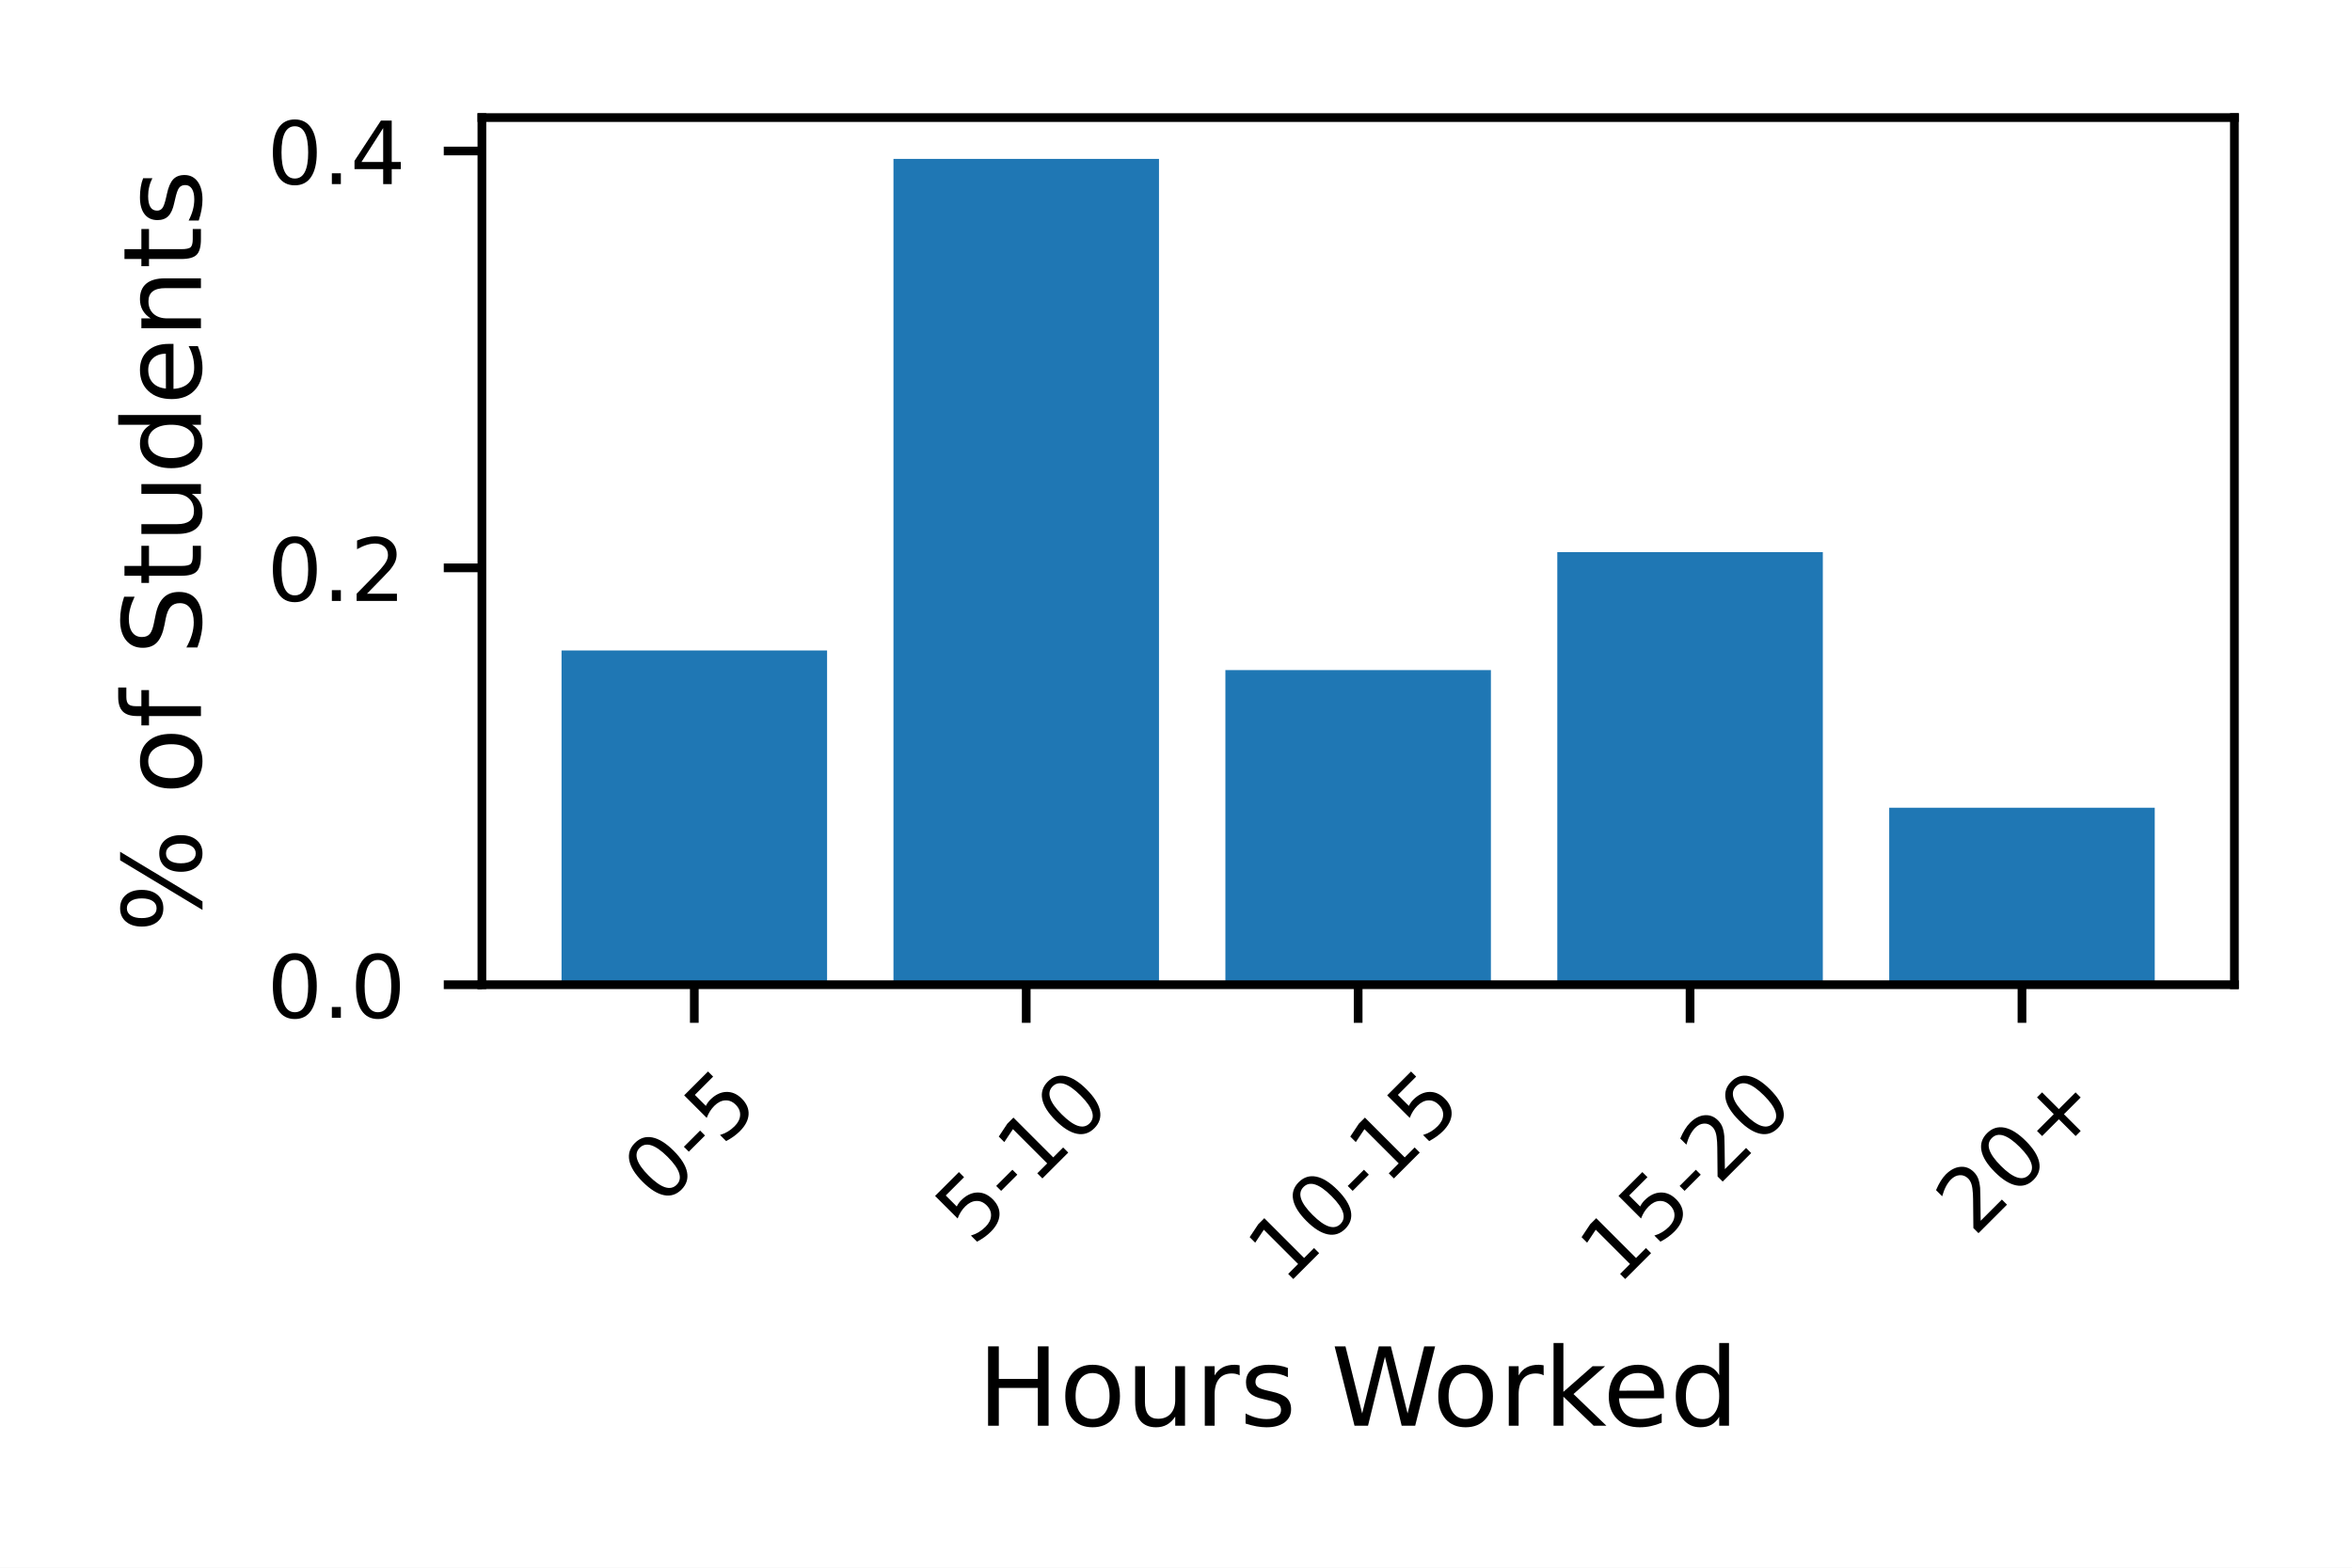
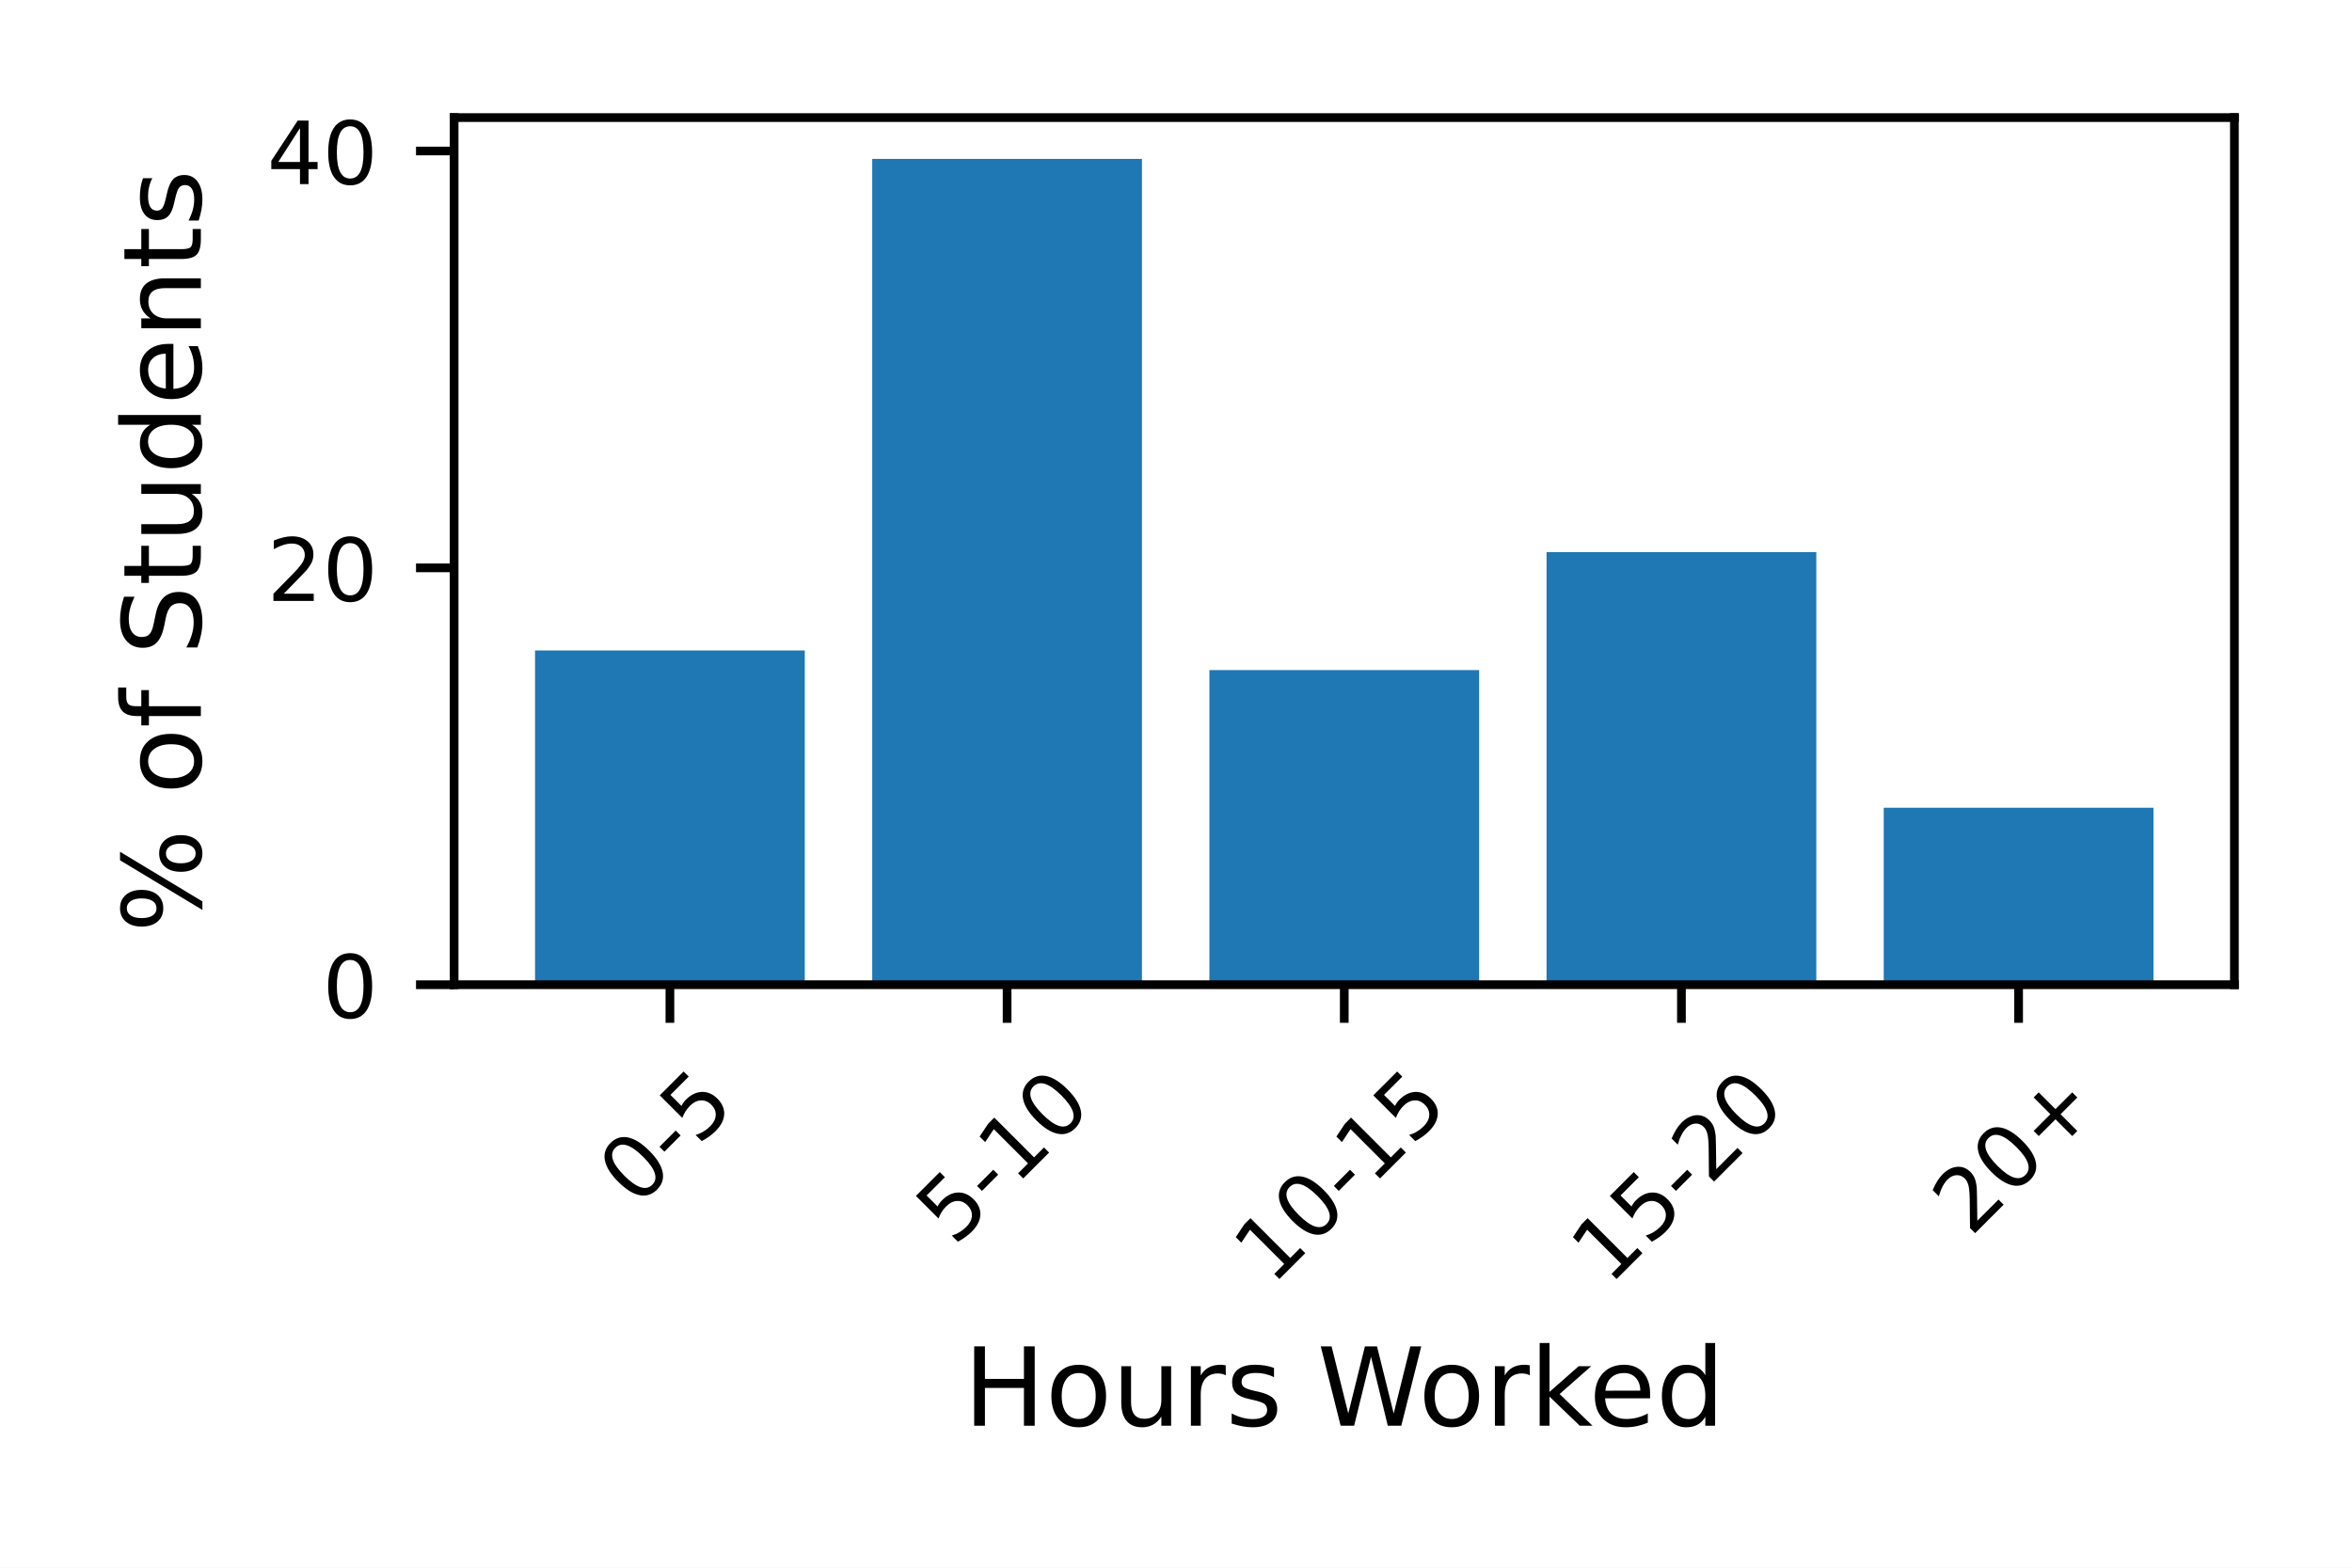
<svg xmlns="http://www.w3.org/2000/svg" xmlns:xlink="http://www.w3.org/1999/xlink" width="216pt" height="144pt" viewBox="0 0 216 144" version="1.1">
  <defs>
    <style type="text/css">*{stroke-linejoin: round; stroke-linecap: butt}</style>
  </defs>
  <g id="figure_1">
    <g id="patch_1">
      <path d="M 0 144  L 216 144  L 216 0  L 0 0  z " style="fill: #ffffff" />
    </g>
    <g id="axes_1">
      <g id="patch_2">
-         <path d="M 44.255 90.45  L 205.2 90.45  L 205.2 10.8  L 44.255 10.8  z " style="fill: #ffffff" />
+         <path d="M 41.705 90.45  L 205.2 90.45  L 205.2 10.8  L 41.705 10.8  z " style="fill: #ffffff" />
      </g>
      <g id="patch_3">
-         <path d="M 51.571 90.45  L 75.956 90.45  L 75.956 59.746  L 51.571 59.746  z " clip-path="url(#p91a7157b7b)" style="fill: #1f77b4" />
+         <path d="M 49.137 90.45  L 73.909 90.45  L 73.909 59.746  L 49.137 59.746  z " clip-path="url(#p3a02c5da79)" style="fill: #1f77b4" />
      </g>
      <g id="patch_4">
-         <path d="M 82.053 90.45  L 106.438 90.45  L 106.438 14.593  L 82.053 14.593  z " clip-path="url(#p91a7157b7b)" style="fill: #1f77b4" />
+         <path d="M 80.102 90.45  L 104.874 90.45  L 104.874 14.593  L 80.102 14.593  z " clip-path="url(#p3a02c5da79)" style="fill: #1f77b4" />
      </g>
      <g id="patch_5">
-         <path d="M 112.535 90.45  L 136.92 90.45  L 136.92 61.552  L 112.535 61.552  z " clip-path="url(#p91a7157b7b)" style="fill: #1f77b4" />
+         <path d="M 111.067 90.45  L 135.838 90.45  L 135.838 61.552  L 111.067 61.552  z " clip-path="url(#p3a02c5da79)" style="fill: #1f77b4" />
      </g>
      <g id="patch_6">
-         <path d="M 143.017 90.45  L 167.402 90.45  L 167.402 50.715  L 143.017 50.715  z " clip-path="url(#p91a7157b7b)" style="fill: #1f77b4" />
+         <path d="M 142.031 90.45  L 166.803 90.45  L 166.803 50.715  L 142.031 50.715  z " clip-path="url(#p3a02c5da79)" style="fill: #1f77b4" />
      </g>
      <g id="patch_7">
-         <path d="M 173.499 90.45  L 197.884 90.45  L 197.884 74.195  L 173.499 74.195  z " clip-path="url(#p91a7157b7b)" style="fill: #1f77b4" />
+         <path d="M 172.996 90.45  L 197.768 90.45  L 197.768 74.195  L 172.996 74.195  z " clip-path="url(#p3a02c5da79)" style="fill: #1f77b4" />
      </g>
      <g id="matplotlib.axis_1">
        <g id="xtick_1">
          <g id="line2d_1">
            <defs>
-               <path id="m6361ec10eb" d="M 0 0  L 0 3.5  " style="stroke: #000000; stroke-width: 0.8" />
-             </defs>
-             <g>
-               <use xlink:href="#m6361ec10eb" x="63.763" y="90.45" style="stroke: #000000; stroke-width: 0.8" />
+               <path id="m91d0dd1bf9" d="M 0 0  L 0 3.5  " style="stroke: #000000; stroke-width: 0.8" />
+             </defs>
+             <g>
+               <use xlink:href="#m91d0dd1bf9" x="61.523" y="90.45" style="stroke: #000000; stroke-width: 0.8" />
            </g>
          </g>
          <g id="text_1">
-             <g transform="translate(60.70481 110.9876) rotate(-45) scale(0.08 -0.08)">
+             <g transform="translate(58.4639 110.9876) rotate(-45) scale(0.08 -0.08)">
              <defs>
                <path id="DejaVuSans-30" d="M 2034 4250  Q 1547 4250 1301 3770  Q 1056 3291 1056 2328  Q 1056 1369 1301 889  Q 1547 409 2034 409  Q 2525 409 2770 889  Q 3016 1369 3016 2328  Q 3016 3291 2770 3770  Q 2525 4250 2034 4250  z M 2034 4750  Q 2819 4750 3233 4129  Q 3647 3509 3647 2328  Q 3647 1150 3233 529  Q 2819 -91 2034 -91  Q 1250 -91 836 529  Q 422 1150 422 2328  Q 422 3509 836 4129  Q 1250 4750 2034 4750  z " transform="scale(0.015625)" />
                <path id="DejaVuSans-2d" d="M 313 2009  L 1997 2009  L 1997 1497  L 313 1497  L 313 2009  z " transform="scale(0.015625)" />
                <path id="DejaVuSans-35" d="M 691 4666  L 3169 4666  L 3169 4134  L 1269 4134  L 1269 2991  Q 1406 3038 1543 3061  Q 1681 3084 1819 3084  Q 2600 3084 3056 2656  Q 3513 2228 3513 1497  Q 3513 744 3044 326  Q 2575 -91 1722 -91  Q 1428 -91 1123 -41  Q 819 9 494 109  L 494 744  Q 775 591 1075 516  Q 1375 441 1709 441  Q 2250 441 2565 725  Q 2881 1009 2881 1497  Q 2881 1984 2565 2268  Q 2250 2553 1709 2553  Q 1456 2553 1204 2497  Q 953 2441 691 2322  L 691 4666  z " transform="scale(0.015625)" />
              </defs>
              <use xlink:href="#DejaVuSans-30" />
              <use xlink:href="#DejaVuSans-2d" x="63.623" />
              <use xlink:href="#DejaVuSans-35" x="99.707" />
            </g>
          </g>
        </g>
        <g id="xtick_2">
          <g id="line2d_2">
            <g>
-               <use xlink:href="#m6361ec10eb" x="94.245" y="90.45" style="stroke: #000000; stroke-width: 0.8" />
+               <use xlink:href="#m91d0dd1bf9" x="92.488" y="90.45" style="stroke: #000000; stroke-width: 0.8" />
            </g>
          </g>
          <g id="text_2">
-             <g transform="translate(89.38723 114.5868) rotate(-45) scale(0.08 -0.08)">
+             <g transform="translate(87.62927 114.5868) rotate(-45) scale(0.08 -0.08)">
              <defs>
                <path id="DejaVuSans-31" d="M 794 531  L 1825 531  L 1825 4091  L 703 3866  L 703 4441  L 1819 4666  L 2450 4666  L 2450 531  L 3481 531  L 3481 0  L 794 0  L 794 531  z " transform="scale(0.015625)" />
              </defs>
              <use xlink:href="#DejaVuSans-35" />
              <use xlink:href="#DejaVuSans-2d" x="63.623" />
              <use xlink:href="#DejaVuSans-31" x="99.707" />
              <use xlink:href="#DejaVuSans-30" x="163.33" />
            </g>
          </g>
        </g>
        <g id="xtick_3">
          <g id="line2d_3">
            <g>
-               <use xlink:href="#m6361ec10eb" x="124.728" y="90.45" style="stroke: #000000; stroke-width: 0.8" />
+               <use xlink:href="#m91d0dd1bf9" x="123.453" y="90.45" style="stroke: #000000; stroke-width: 0.8" />
            </g>
          </g>
          <g id="text_3">
-             <g transform="translate(118.0696 118.186) rotate(-45) scale(0.08 -0.08)">
+             <g transform="translate(116.7946 118.186) rotate(-45) scale(0.08 -0.08)">
              <use xlink:href="#DejaVuSans-31" />
              <use xlink:href="#DejaVuSans-30" x="63.623" />
              <use xlink:href="#DejaVuSans-2d" x="127.246" />
              <use xlink:href="#DejaVuSans-31" x="163.33" />
              <use xlink:href="#DejaVuSans-35" x="226.953" />
            </g>
          </g>
        </g>
        <g id="xtick_4">
          <g id="line2d_4">
            <g>
-               <use xlink:href="#m6361ec10eb" x="155.21" y="90.45" style="stroke: #000000; stroke-width: 0.8" />
+               <use xlink:href="#m91d0dd1bf9" x="154.417" y="90.45" style="stroke: #000000; stroke-width: 0.8" />
            </g>
          </g>
          <g id="text_4">
-             <g transform="translate(148.5517 118.186) rotate(-45) scale(0.08 -0.08)">
+             <g transform="translate(147.7596 118.186) rotate(-45) scale(0.08 -0.08)">
              <defs>
                <path id="DejaVuSans-32" d="M 1228 531  L 3431 531  L 3431 0  L 469 0  L 469 531  Q 828 903 1448 1529  Q 2069 2156 2228 2338  Q 2531 2678 2651 2914  Q 2772 3150 2772 3378  Q 2772 3750 2511 3984  Q 2250 4219 1831 4219  Q 1534 4219 1204 4116  Q 875 4013 500 3803  L 500 4441  Q 881 4594 1212 4672  Q 1544 4750 1819 4750  Q 2544 4750 2975 4387  Q 3406 4025 3406 3419  Q 3406 3131 3298 2873  Q 3191 2616 2906 2266  Q 2828 2175 2409 1742  Q 1991 1309 1228 531  z " transform="scale(0.015625)" />
              </defs>
              <use xlink:href="#DejaVuSans-31" />
              <use xlink:href="#DejaVuSans-35" x="63.623" />
              <use xlink:href="#DejaVuSans-2d" x="127.246" />
              <use xlink:href="#DejaVuSans-32" x="163.33" />
              <use xlink:href="#DejaVuSans-30" x="226.953" />
            </g>
          </g>
        </g>
        <g id="xtick_5">
          <g id="line2d_5">
            <g>
-               <use xlink:href="#m6361ec10eb" x="185.692" y="90.45" style="stroke: #000000; stroke-width: 0.8" />
+               <use xlink:href="#m91d0dd1bf9" x="185.382" y="90.45" style="stroke: #000000; stroke-width: 0.8" />
            </g>
          </g>
          <g id="text_5">
-             <g transform="translate(181.2831 113.687) rotate(-45) scale(0.08 -0.08)">
+             <g transform="translate(180.9741 113.687) rotate(-45) scale(0.08 -0.08)">
              <defs>
                <path id="DejaVuSans-2b" d="M 2944 4013  L 2944 2272  L 4684 2272  L 4684 1741  L 2944 1741  L 2944 0  L 2419 0  L 2419 1741  L 678 1741  L 678 2272  L 2419 2272  L 2419 4013  L 2944 4013  z " transform="scale(0.015625)" />
              </defs>
              <use xlink:href="#DejaVuSans-32" />
              <use xlink:href="#DejaVuSans-30" x="63.623" />
              <use xlink:href="#DejaVuSans-2b" x="127.246" />
            </g>
          </g>
        </g>
        <g id="text_6">
-           <g transform="translate(89.76031 130.9609) scale(0.1 -0.1)">
+           <g transform="translate(88.48531 130.9609) scale(0.1 -0.1)">
            <defs>
              <path id="DejaVuSans-48" d="M 628 4666  L 1259 4666  L 1259 2753  L 3553 2753  L 3553 4666  L 4184 4666  L 4184 0  L 3553 0  L 3553 2222  L 1259 2222  L 1259 0  L 628 0  L 628 4666  z " transform="scale(0.015625)" />
              <path id="DejaVuSans-6f" d="M 1959 3097  Q 1497 3097 1228 2736  Q 959 2375 959 1747  Q 959 1119 1226 758  Q 1494 397 1959 397  Q 2419 397 2687 759  Q 2956 1122 2956 1747  Q 2956 2369 2687 2733  Q 2419 3097 1959 3097  z M 1959 3584  Q 2709 3584 3137 3096  Q 3566 2609 3566 1747  Q 3566 888 3137 398  Q 2709 -91 1959 -91  Q 1206 -91 779 398  Q 353 888 353 1747  Q 353 2609 779 3096  Q 1206 3584 1959 3584  z " transform="scale(0.015625)" />
              <path id="DejaVuSans-75" d="M 544 1381  L 544 3500  L 1119 3500  L 1119 1403  Q 1119 906 1312 657  Q 1506 409 1894 409  Q 2359 409 2629 706  Q 2900 1003 2900 1516  L 2900 3500  L 3475 3500  L 3475 0  L 2900 0  L 2900 538  Q 2691 219 2414 64  Q 2138 -91 1772 -91  Q 1169 -91 856 284  Q 544 659 544 1381  z M 1991 3584  L 1991 3584  z " transform="scale(0.015625)" />
              <path id="DejaVuSans-72" d="M 2631 2963  Q 2534 3019 2420 3045  Q 2306 3072 2169 3072  Q 1681 3072 1420 2755  Q 1159 2438 1159 1844  L 1159 0  L 581 0  L 581 3500  L 1159 3500  L 1159 2956  Q 1341 3275 1631 3429  Q 1922 3584 2338 3584  Q 2397 3584 2469 3576  Q 2541 3569 2628 3553  L 2631 2963  z " transform="scale(0.015625)" />
              <path id="DejaVuSans-73" d="M 2834 3397  L 2834 2853  Q 2591 2978 2328 3040  Q 2066 3103 1784 3103  Q 1356 3103 1142 2972  Q 928 2841 928 2578  Q 928 2378 1081 2264  Q 1234 2150 1697 2047  L 1894 2003  Q 2506 1872 2764 1633  Q 3022 1394 3022 966  Q 3022 478 2636 193  Q 2250 -91 1575 -91  Q 1294 -91 989 -36  Q 684 19 347 128  L 347 722  Q 666 556 975 473  Q 1284 391 1588 391  Q 1994 391 2212 530  Q 2431 669 2431 922  Q 2431 1156 2273 1281  Q 2116 1406 1581 1522  L 1381 1569  Q 847 1681 609 1914  Q 372 2147 372 2553  Q 372 3047 722 3315  Q 1072 3584 1716 3584  Q 2034 3584 2315 3537  Q 2597 3491 2834 3397  z " transform="scale(0.015625)" />
              <path id="DejaVuSans-20" transform="scale(0.015625)" />
              <path id="DejaVuSans-57" d="M 213 4666  L 850 4666  L 1831 722  L 2809 4666  L 3519 4666  L 4500 722  L 5478 4666  L 6119 4666  L 4947 0  L 4153 0  L 3169 4050  L 2175 0  L 1381 0  L 213 4666  z " transform="scale(0.015625)" />
              <path id="DejaVuSans-6b" d="M 581 4863  L 1159 4863  L 1159 1991  L 2875 3500  L 3609 3500  L 1753 1863  L 3688 0  L 2938 0  L 1159 1709  L 1159 0  L 581 0  L 581 4863  z " transform="scale(0.015625)" />
              <path id="DejaVuSans-65" d="M 3597 1894  L 3597 1613  L 953 1613  Q 991 1019 1311 708  Q 1631 397 2203 397  Q 2534 397 2845 478  Q 3156 559 3463 722  L 3463 178  Q 3153 47 2828 -22  Q 2503 -91 2169 -91  Q 1331 -91 842 396  Q 353 884 353 1716  Q 353 2575 817 3079  Q 1281 3584 2069 3584  Q 2775 3584 3186 3129  Q 3597 2675 3597 1894  z M 3022 2063  Q 3016 2534 2758 2815  Q 2500 3097 2075 3097  Q 1594 3097 1305 2825  Q 1016 2553 972 2059  L 3022 2063  z " transform="scale(0.015625)" />
              <path id="DejaVuSans-64" d="M 2906 2969  L 2906 4863  L 3481 4863  L 3481 0  L 2906 0  L 2906 525  Q 2725 213 2448 61  Q 2172 -91 1784 -91  Q 1150 -91 751 415  Q 353 922 353 1747  Q 353 2572 751 3078  Q 1150 3584 1784 3584  Q 2172 3584 2448 3432  Q 2725 3281 2906 2969  z M 947 1747  Q 947 1113 1208 752  Q 1469 391 1925 391  Q 2381 391 2643 752  Q 2906 1113 2906 1747  Q 2906 2381 2643 2742  Q 2381 3103 1925 3103  Q 1469 3103 1208 2742  Q 947 2381 947 1747  z " transform="scale(0.015625)" />
            </defs>
            <use xlink:href="#DejaVuSans-48" />
            <use xlink:href="#DejaVuSans-6f" x="75.195" />
            <use xlink:href="#DejaVuSans-75" x="136.377" />
            <use xlink:href="#DejaVuSans-72" x="199.756" />
            <use xlink:href="#DejaVuSans-73" x="240.869" />
            <use xlink:href="#DejaVuSans-20" x="292.969" />
            <use xlink:href="#DejaVuSans-57" x="324.756" />
            <use xlink:href="#DejaVuSans-6f" x="417.758" />
            <use xlink:href="#DejaVuSans-72" x="478.939" />
            <use xlink:href="#DejaVuSans-6b" x="520.053" />
            <use xlink:href="#DejaVuSans-65" x="574.338" />
            <use xlink:href="#DejaVuSans-64" x="635.861" />
          </g>
        </g>
      </g>
      <g id="matplotlib.axis_2">
        <g id="ytick_1">
          <g id="line2d_6">
            <defs>
-               <path id="m1fcd642b00" d="M 0 0  L -3.5 0  " style="stroke: #000000; stroke-width: 0.8" />
-             </defs>
-             <g>
-               <use xlink:href="#m1fcd642b00" x="44.255" y="90.45" style="stroke: #000000; stroke-width: 0.8" />
+               <path id="mbcd107100c" d="M 0 0  L -3.5 0  " style="stroke: #000000; stroke-width: 0.8" />
+             </defs>
+             <g>
+               <use xlink:href="#mbcd107100c" x="41.705" y="90.45" style="stroke: #000000; stroke-width: 0.8" />
            </g>
          </g>
          <g id="text_7">
-             <g transform="translate(24.5325 93.48946) scale(0.08 -0.08)">
-               <defs>
-                 <path id="DejaVuSans-2e" d="M 684 794  L 1344 794  L 1344 0  L 684 0  L 684 794  z " transform="scale(0.015625)" />
-               </defs>
+             <g transform="translate(29.615 93.48946) scale(0.08 -0.08)">
              <use xlink:href="#DejaVuSans-30" />
-               <use xlink:href="#DejaVuSans-2e" x="63.623" />
-               <use xlink:href="#DejaVuSans-30" x="95.41" />
            </g>
          </g>
        </g>
        <g id="ytick_2">
          <g id="line2d_7">
            <g>
-               <use xlink:href="#m1fcd642b00" x="44.255" y="52.16" style="stroke: #000000; stroke-width: 0.8" />
+               <use xlink:href="#mbcd107100c" x="41.705" y="52.16" style="stroke: #000000; stroke-width: 0.8" />
            </g>
          </g>
          <g id="text_8">
-             <g transform="translate(24.5325 55.19962) scale(0.08 -0.08)">
-               <use xlink:href="#DejaVuSans-30" />
-               <use xlink:href="#DejaVuSans-2e" x="63.623" />
-               <use xlink:href="#DejaVuSans-32" x="95.41" />
+             <g transform="translate(24.525 55.19962) scale(0.08 -0.08)">
+               <use xlink:href="#DejaVuSans-32" />
+               <use xlink:href="#DejaVuSans-30" x="63.623" />
            </g>
          </g>
        </g>
        <g id="ytick_3">
          <g id="line2d_8">
            <g>
-               <use xlink:href="#m1fcd642b00" x="44.255" y="13.87" style="stroke: #000000; stroke-width: 0.8" />
+               <use xlink:href="#mbcd107100c" x="41.705" y="13.87" style="stroke: #000000; stroke-width: 0.8" />
            </g>
          </g>
          <g id="text_9">
-             <g transform="translate(24.5325 16.90979) scale(0.08 -0.08)">
+             <g transform="translate(24.525 16.90979) scale(0.08 -0.08)">
              <defs>
                <path id="DejaVuSans-34" d="M 2419 4116  L 825 1625  L 2419 1625  L 2419 4116  z M 2253 4666  L 3047 4666  L 3047 1625  L 3713 1625  L 3713 1100  L 3047 1100  L 3047 0  L 2419 0  L 2419 1100  L 313 1100  L 313 1709  L 2253 4666  z " transform="scale(0.015625)" />
              </defs>
-               <use xlink:href="#DejaVuSans-30" />
-               <use xlink:href="#DejaVuSans-2e" x="63.623" />
-               <use xlink:href="#DejaVuSans-34" x="95.41" />
+               <use xlink:href="#DejaVuSans-34" />
+               <use xlink:href="#DejaVuSans-30" x="63.623" />
            </g>
          </g>
        </g>
        <g id="text_10">
-           <g transform="translate(18.45281 85.66098) rotate(-90) scale(0.1 -0.1)">
+           <g transform="translate(18.44531 85.66098) rotate(-90) scale(0.1 -0.1)">
            <defs>
              <path id="DejaVuSans-25" d="M 4653 2053  Q 4381 2053 4226 1822  Q 4072 1591 4072 1178  Q 4072 772 4226 539  Q 4381 306 4653 306  Q 4919 306 5073 539  Q 5228 772 5228 1178  Q 5228 1588 5073 1820  Q 4919 2053 4653 2053  z M 4653 2450  Q 5147 2450 5437 2106  Q 5728 1763 5728 1178  Q 5728 594 5436 251  Q 5144 -91 4653 -91  Q 4153 -91 3862 251  Q 3572 594 3572 1178  Q 3572 1766 3864 2108  Q 4156 2450 4653 2450  z M 1428 4353  Q 1159 4353 1004 4120  Q 850 3888 850 3481  Q 850 3069 1003 2837  Q 1156 2606 1428 2606  Q 1700 2606 1854 2837  Q 2009 3069 2009 3481  Q 2009 3884 1853 4118  Q 1697 4353 1428 4353  z M 4250 4750  L 4750 4750  L 1831 -91  L 1331 -91  L 4250 4750  z M 1428 4750  Q 1922 4750 2215 4408  Q 2509 4066 2509 3481  Q 2509 2891 2217 2550  Q 1925 2209 1428 2209  Q 931 2209 642 2551  Q 353 2894 353 3481  Q 353 4063 643 4406  Q 934 4750 1428 4750  z " transform="scale(0.015625)" />
              <path id="DejaVuSans-66" d="M 2375 4863  L 2375 4384  L 1825 4384  Q 1516 4384 1395 4259  Q 1275 4134 1275 3809  L 1275 3500  L 2222 3500  L 2222 3053  L 1275 3053  L 1275 0  L 697 0  L 697 3053  L 147 3053  L 147 3500  L 697 3500  L 697 3744  Q 697 4328 969 4595  Q 1241 4863 1831 4863  L 2375 4863  z " transform="scale(0.015625)" />
              <path id="DejaVuSans-53" d="M 3425 4513  L 3425 3897  Q 3066 4069 2747 4153  Q 2428 4238 2131 4238  Q 1616 4238 1336 4038  Q 1056 3838 1056 3469  Q 1056 3159 1242 3001  Q 1428 2844 1947 2747  L 2328 2669  Q 3034 2534 3370 2195  Q 3706 1856 3706 1288  Q 3706 609 3251 259  Q 2797 -91 1919 -91  Q 1588 -91 1214 -16  Q 841 59 441 206  L 441 856  Q 825 641 1194 531  Q 1563 422 1919 422  Q 2459 422 2753 634  Q 3047 847 3047 1241  Q 3047 1584 2836 1778  Q 2625 1972 2144 2069  L 1759 2144  Q 1053 2284 737 2584  Q 422 2884 422 3419  Q 422 4038 858 4394  Q 1294 4750 2059 4750  Q 2388 4750 2728 4690  Q 3069 4631 3425 4513  z " transform="scale(0.015625)" />
              <path id="DejaVuSans-74" d="M 1172 4494  L 1172 3500  L 2356 3500  L 2356 3053  L 1172 3053  L 1172 1153  Q 1172 725 1289 603  Q 1406 481 1766 481  L 2356 481  L 2356 0  L 1766 0  Q 1100 0 847 248  Q 594 497 594 1153  L 594 3053  L 172 3053  L 172 3500  L 594 3500  L 594 4494  L 1172 4494  z " transform="scale(0.015625)" />
              <path id="DejaVuSans-6e" d="M 3513 2113  L 3513 0  L 2938 0  L 2938 2094  Q 2938 2591 2744 2837  Q 2550 3084 2163 3084  Q 1697 3084 1428 2787  Q 1159 2491 1159 1978  L 1159 0  L 581 0  L 581 3500  L 1159 3500  L 1159 2956  Q 1366 3272 1645 3428  Q 1925 3584 2291 3584  Q 2894 3584 3203 3211  Q 3513 2838 3513 2113  z " transform="scale(0.015625)" />
            </defs>
            <use xlink:href="#DejaVuSans-25" />
            <use xlink:href="#DejaVuSans-20" x="95.02" />
            <use xlink:href="#DejaVuSans-6f" x="126.807" />
            <use xlink:href="#DejaVuSans-66" x="187.988" />
            <use xlink:href="#DejaVuSans-20" x="223.193" />
            <use xlink:href="#DejaVuSans-53" x="254.98" />
            <use xlink:href="#DejaVuSans-74" x="318.457" />
            <use xlink:href="#DejaVuSans-75" x="357.666" />
            <use xlink:href="#DejaVuSans-64" x="421.045" />
            <use xlink:href="#DejaVuSans-65" x="484.521" />
            <use xlink:href="#DejaVuSans-6e" x="546.045" />
            <use xlink:href="#DejaVuSans-74" x="609.424" />
            <use xlink:href="#DejaVuSans-73" x="648.633" />
          </g>
        </g>
      </g>
      <g id="patch_8">
-         <path d="M 44.255 90.45  L 44.255 10.8  " style="fill: none; stroke: #000000; stroke-width: 0.8; stroke-linejoin: miter; stroke-linecap: square" />
+         <path d="M 41.705 90.45  L 41.705 10.8  " style="fill: none; stroke: #000000; stroke-width: 0.8; stroke-linejoin: miter; stroke-linecap: square" />
      </g>
      <g id="patch_9">
        <path d="M 205.2 90.45  L 205.2 10.8  " style="fill: none; stroke: #000000; stroke-width: 0.8; stroke-linejoin: miter; stroke-linecap: square" />
      </g>
      <g id="patch_10">
-         <path d="M 44.255 90.45  L 205.2 90.45  " style="fill: none; stroke: #000000; stroke-width: 0.8; stroke-linejoin: miter; stroke-linecap: square" />
+         <path d="M 41.705 90.45  L 205.2 90.45  " style="fill: none; stroke: #000000; stroke-width: 0.8; stroke-linejoin: miter; stroke-linecap: square" />
      </g>
      <g id="patch_11">
-         <path d="M 44.255 10.8  L 205.2 10.8  " style="fill: none; stroke: #000000; stroke-width: 0.8; stroke-linejoin: miter; stroke-linecap: square" />
+         <path d="M 41.705 10.8  L 205.2 10.8  " style="fill: none; stroke: #000000; stroke-width: 0.8; stroke-linejoin: miter; stroke-linecap: square" />
      </g>
    </g>
  </g>
  <defs>
-     <clipPath id="p91a7157b7b">
-       <rect x="44.255" y="10.8" width="160.945" height="79.65" />
+     <clipPath id="p3a02c5da79">
+       <rect x="41.705" y="10.8" width="163.495" height="79.65" />
    </clipPath>
  </defs>
</svg>
